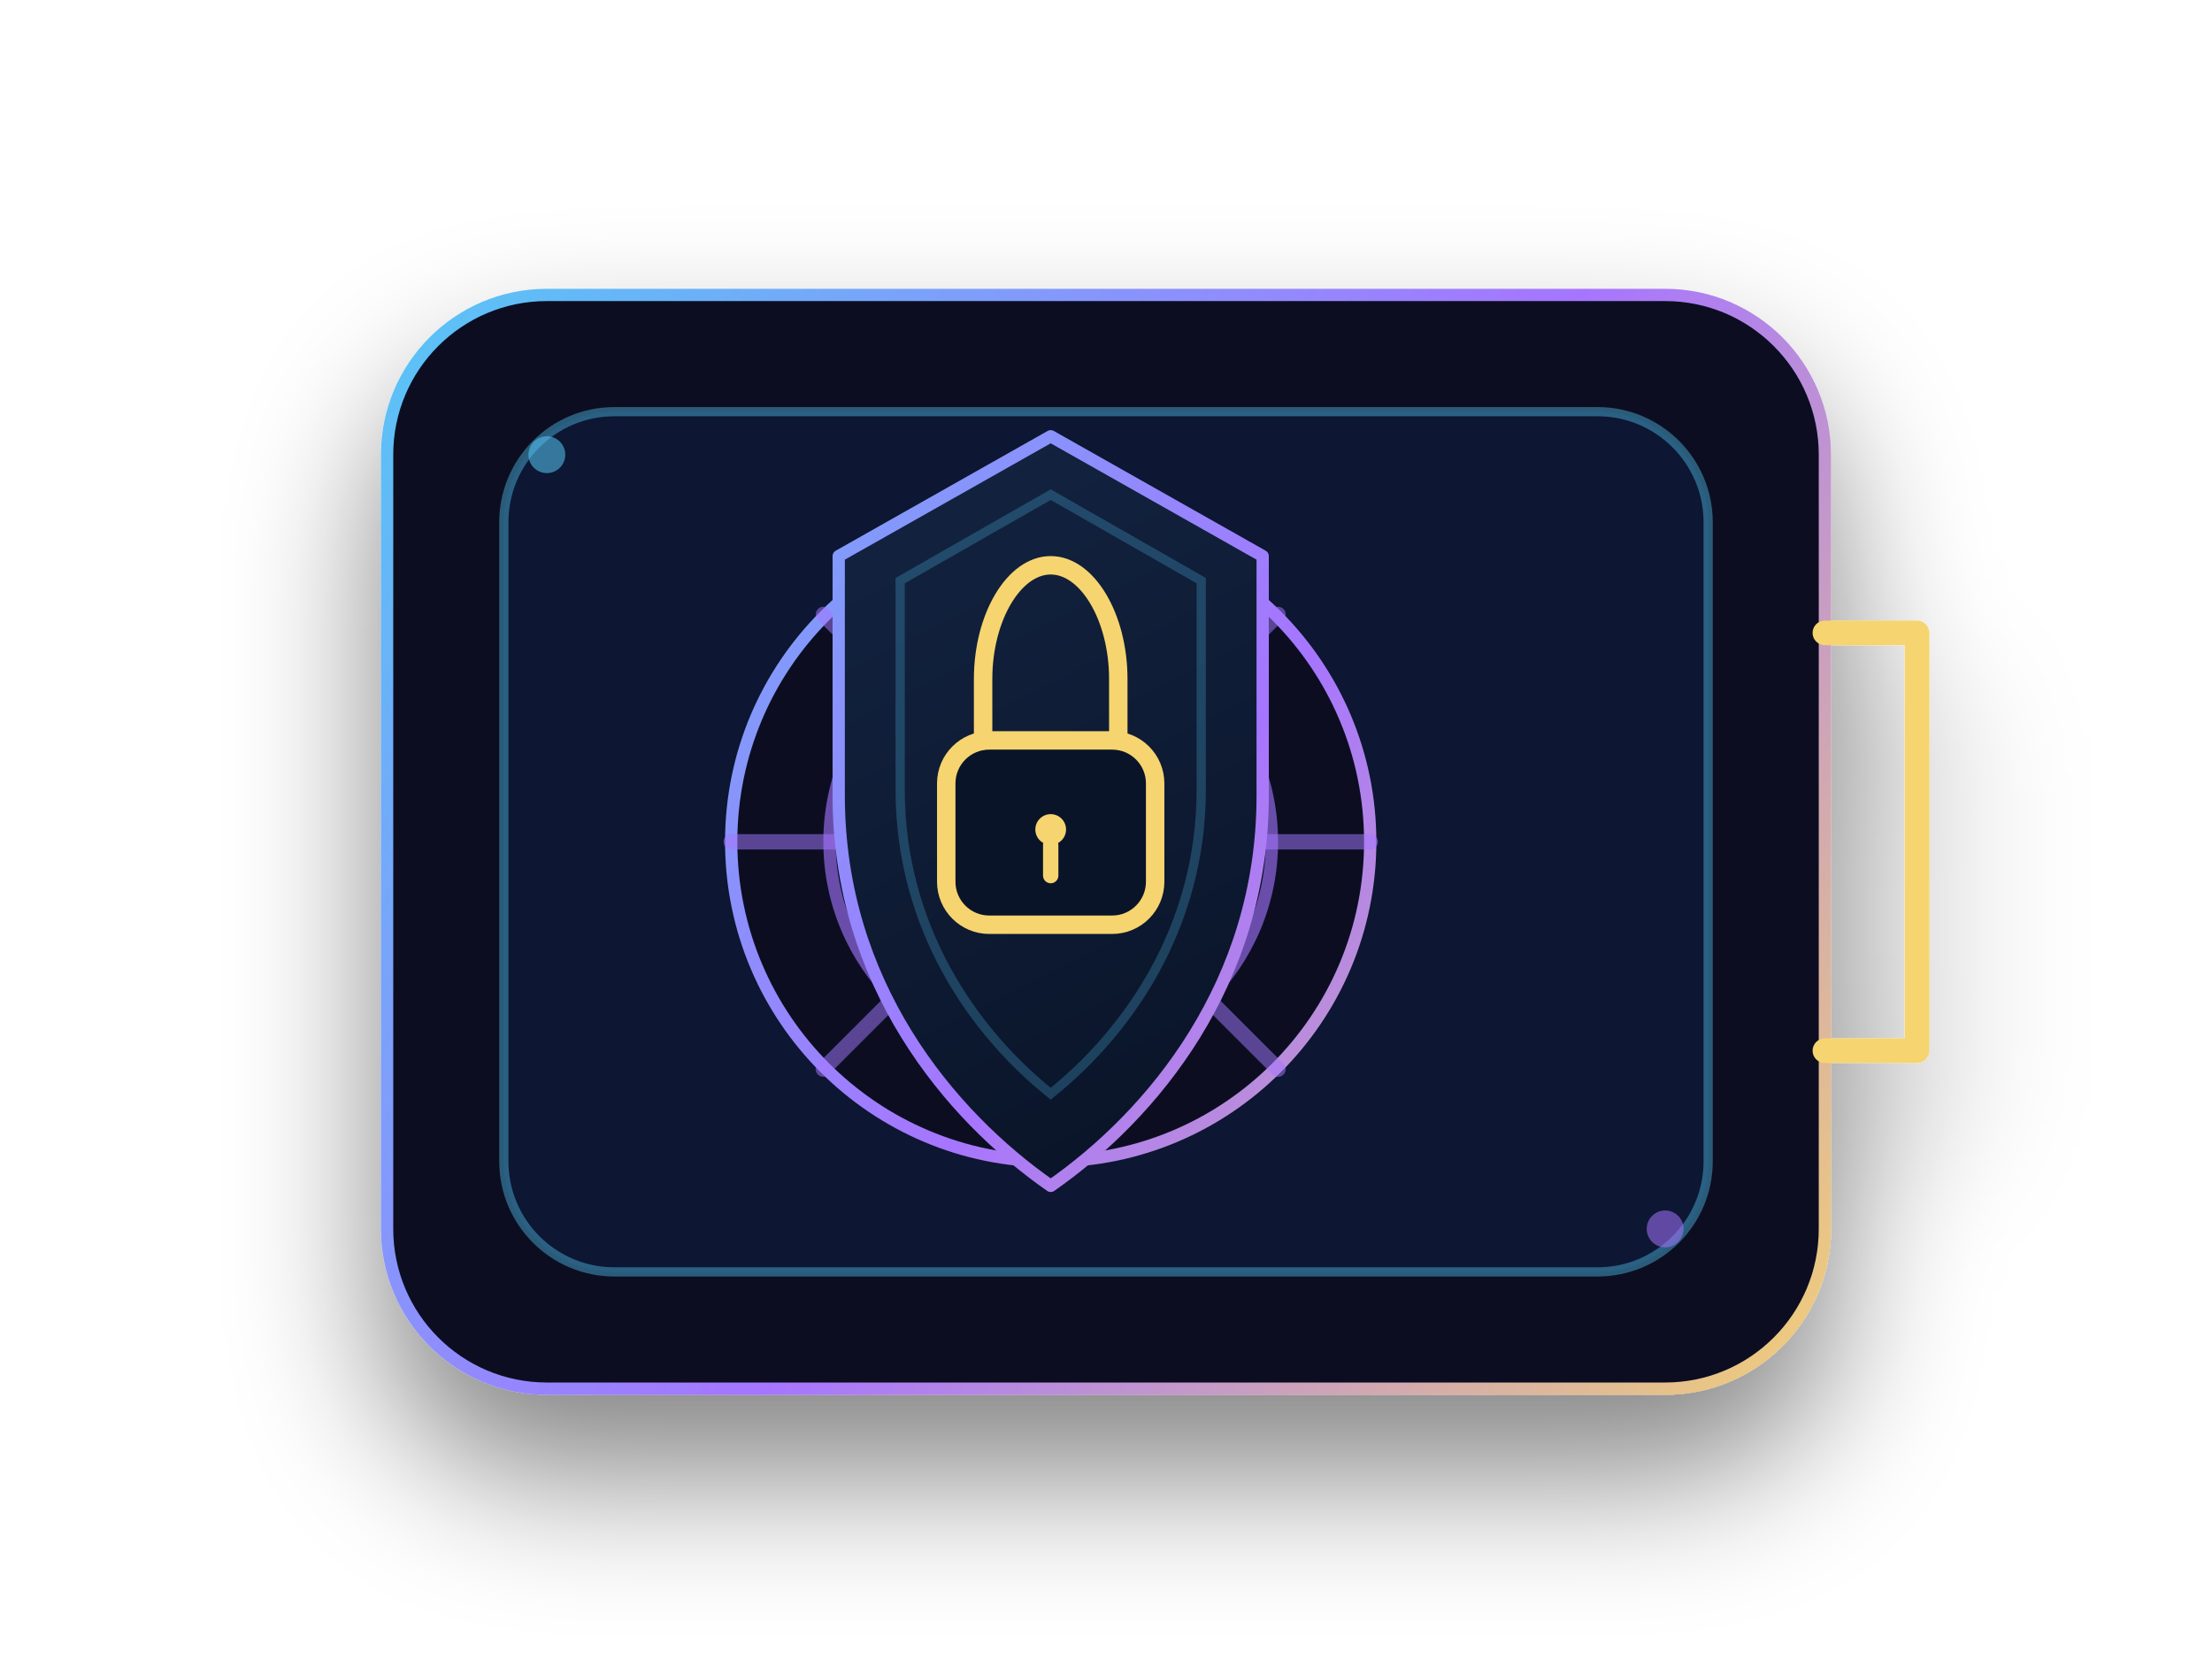
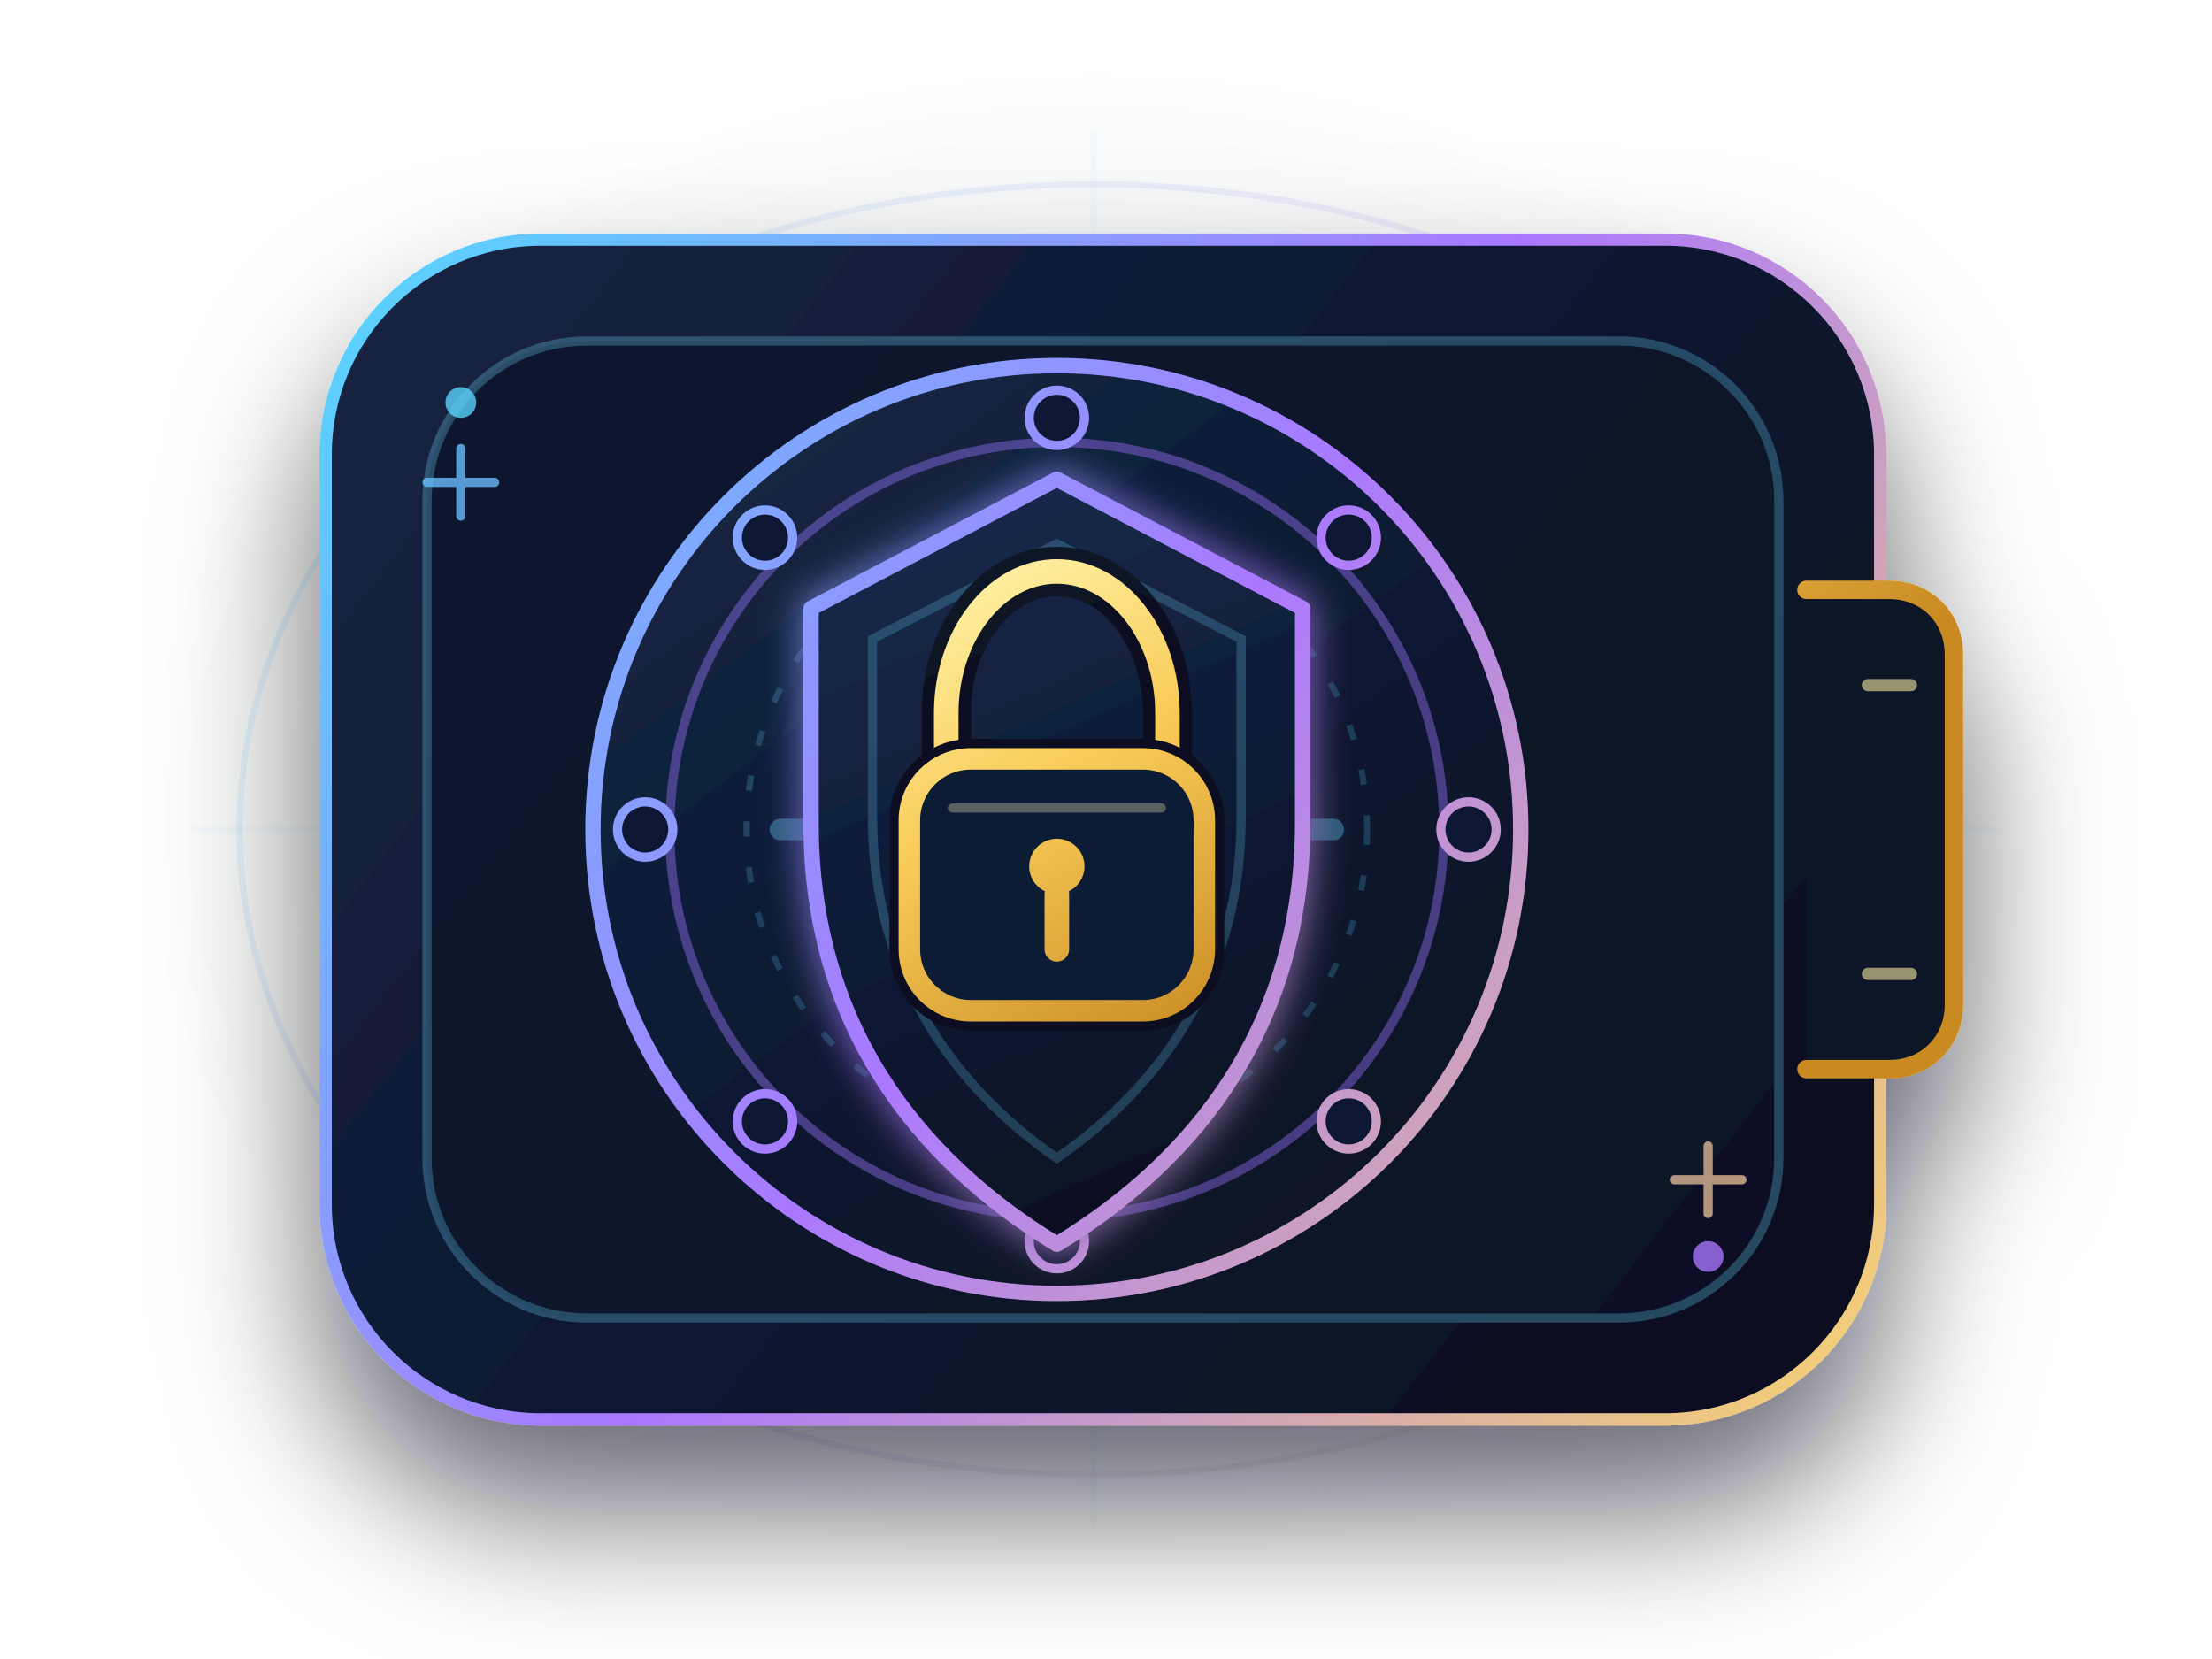
- <svg xmlns="http://www.w3.org/2000/svg" viewBox="0 0 720 540" fill="none">
+ <svg xmlns="http://www.w3.org/2000/svg" viewBox="0 0 720 540" role="img" aria-labelledby="title description">
  <defs>
-     <linearGradient id="tv-frame" x1="122" y1="92" x2="612" y2="456" gradientUnits="userSpaceOnUse">
-       <stop stop-color="#56C7F5" />
-       <stop offset=".52" stop-color="#A675FF" />
-       <stop offset="1" stop-color="#F6D46F" />
+     <linearGradient id="vault-frame" x1="116" y1="86" x2="612" y2="458" gradientUnits="userSpaceOnUse">
+       <stop stop-color="#58d4ff" />
+       <stop offset=".48" stop-color="#aa78ff" />
+       <stop offset="1" stop-color="#f7d36f" />
    </linearGradient>
-     <linearGradient id="tv-shield" x1="280" y1="150" x2="401" y2="390" gradientUnits="userSpaceOnUse">
-       <stop stop-color="#132341" />
-       <stop offset="1" stop-color="#091326" />
+     <linearGradient id="vault-shell" x1="138" y1="100" x2="574" y2="438" gradientUnits="userSpaceOnUse">
+       <stop stop-color="#172441" />
+       <stop offset=".52" stop-color="#0c1730" />
+       <stop offset="1" stop-color="#080f20" />
    </linearGradient>
-     <filter id="tv-shadow" x="-25%" y="-25%" width="150%" height="175%">
-       <feDropShadow dx="0" dy="26" stdDeviation="24" flood-color="#000" flood-opacity=".48" />
+     <linearGradient id="vault-door" x1="236" y1="130" x2="452" y2="420" gradientUnits="userSpaceOnUse">
+       <stop stop-color="#152744" />
+       <stop offset=".55" stop-color="#0b1830" />
+       <stop offset="1" stop-color="#071020" />
+     </linearGradient>
+     <linearGradient id="vault-shield" x1="292" y1="156" x2="398" y2="394" gradientUnits="userSpaceOnUse">
+       <stop stop-color="#182b4d" />
+       <stop offset=".58" stop-color="#0d1932" />
+       <stop offset="1" stop-color="#080f21" />
+     </linearGradient>
+     <linearGradient id="vault-gold" x1="302" y1="196" x2="385" y2="342" gradientUnits="userSpaceOnUse">
+       <stop stop-color="#fff0a3" />
+       <stop offset=".42" stop-color="#f8cb57" />
+       <stop offset="1" stop-color="#c98a23" />
+     </linearGradient>
+     <radialGradient id="vault-aura" cx="0" cy="0" r="1" gradientTransform="translate(354 266) rotate(90) scale(244 310)" gradientUnits="userSpaceOnUse">
+       <stop stop-color="#9b6cff" stop-opacity=".28" />
+       <stop offset=".46" stop-color="#54cdf8" stop-opacity=".1" />
+       <stop offset="1" stop-color="#050914" stop-opacity="0" />
+     </radialGradient>
+     <radialGradient id="vault-core" cx="0" cy="0" r="1" gradientTransform="translate(344 265) rotate(90) scale(145)" gradientUnits="userSpaceOnUse">
+       <stop stop-color="#9768ff" stop-opacity=".16" />
+       <stop offset=".72" stop-color="#091326" stop-opacity="0" />
+     </radialGradient>
+     <filter id="vault-shadow" x="-25%" y="-28%" width="150%" height="175%">
+       <feDropShadow dx="0" dy="28" stdDeviation="24" flood-color="#02050e" flood-opacity=".58" />
+     </filter>
+     <filter id="vault-glow" x="-60%" y="-60%" width="220%" height="220%">
+       <feGaussianBlur stdDeviation="6" result="blur" />
+       <feMerge>
+         <feMergeNode in="blur" />
+         <feMergeNode in="SourceGraphic" />
+       </feMerge>
    </filter>
  </defs>
-   <g filter="url(#tv-shadow)">
-     <rect x="126" y="96" width="468" height="356" rx="52" fill="#080F20" stroke="url(#tv-frame)" stroke-width="4" />
-     <rect x="164" y="134" width="392" height="280" rx="36" fill="#0D1730" stroke="#56C7F5" stroke-opacity=".42" stroke-width="3" />
-     <circle cx="342" cy="274" r="104" fill="#081121" stroke="url(#tv-frame)" stroke-width="4" />
-     <circle cx="342" cy="274" r="72" stroke="#A675FF" stroke-opacity=".62" stroke-width="4" />
-     <circle cx="342" cy="274" r="44" fill="#0C1830" stroke="#56C7F5" stroke-opacity=".45" stroke-width="3" />
-     <path d="M342 170v38M342 340v38M238 274h38M408 274h38M268 200l27 27M389 321l27 27M416 200l-27 27M295 321l-27 27" stroke="#A675FF" stroke-opacity=".52" stroke-width="5" stroke-linecap="round" />
-     <circle cx="342" cy="274" r="12" fill="#F6D46F" />
-     <path d="M594 206h30v136h-30" stroke="#F6D46F" stroke-width="8" stroke-linecap="round" stroke-linejoin="round" />
-     <circle cx="178" cy="148" r="6" fill="#56C7F5" fill-opacity=".55" />
-     <circle cx="542" cy="400" r="6" fill="#A675FF" fill-opacity=".55" />
+   <ellipse cx="356" cy="270" rx="316" ry="246" fill="url(#vault-aura)" />
+   <ellipse cx="356" cy="270" rx="278" ry="210" fill="none" stroke="url(#vault-frame)" stroke-opacity=".14" stroke-width="2" />
+   <path d="M62 270h588M356 42v456" stroke="#6ed9ff" stroke-opacity=".055" stroke-width="2" />
+   <g filter="url(#vault-shadow)">
+     <rect x="106" y="78" width="506" height="384" rx="70" fill="url(#vault-shell)" stroke="url(#vault-frame)" stroke-width="4" />
+     <rect x="139" y="111" width="440" height="318" rx="52" fill="#091326" fill-opacity=".66" stroke="#72d8ff" stroke-opacity=".28" stroke-width="3" />
+     <path d="M588 192h27c12 0 21 9 21 21v114c0 12-9 21-21 21h-27" fill="#0a1428" stroke="url(#vault-gold)" stroke-width="6" stroke-linecap="round" />
+     <path d="M608 223h14M608 317h14" stroke="#fff0a3" stroke-opacity=".58" stroke-width="4" stroke-linecap="round" />
+     <circle cx="344" cy="270" r="151" fill="url(#vault-door)" stroke="url(#vault-frame)" stroke-width="5" />
+     <circle cx="344" cy="270" r="126" fill="url(#vault-core)" stroke="#9e72ff" stroke-opacity=".42" stroke-width="3" />
+     <circle cx="344" cy="270" r="101" fill="none" stroke="#66d8ff" stroke-opacity=".2" stroke-width="2" stroke-dasharray="5 10" />
+     <g fill="#0b1730" stroke="url(#vault-frame)" stroke-width="3">
+       <circle cx="344" cy="136" r="9" />
+       <circle cx="439" cy="175" r="9" />
+       <circle cx="478" cy="270" r="9" />
+       <circle cx="439" cy="365" r="9" />
+       <circle cx="344" cy="404" r="9" />
+       <circle cx="249" cy="365" r="9" />
+       <circle cx="210" cy="270" r="9" />
+       <circle cx="249" cy="175" r="9" />
+     </g>
+     <g fill="none" stroke-linecap="round">
+       <path d="M344 180v35M344 325v35M254 270h35M399 270h35" stroke="#68d7ff" stroke-opacity=".34" stroke-width="7" />
+       <path d="M281 207l25 25M382 308l25 25M407 207l-25 25M306 308l-25 25" stroke="#ac7aff" stroke-opacity=".38" stroke-width="6" />
+     </g>
  </g>
-   <g>
-     <path d="M342 142 411 181v78c0 61-36 104-69 127-33-23-69-66-69-127v-78l69-39Z" fill="url(#tv-shield)" stroke="url(#tv-frame)" stroke-width="4" stroke-linejoin="round" />
-     <path d="M342 161 391 189v68c0 45-24 79-49 99-25-20-49-54-49-99v-68l49-28Z" stroke="#56C7F5" stroke-opacity=".25" stroke-width="3" />
-     <rect x="308" y="241" width="68" height="60" rx="14" fill="#0A1429" stroke="#F6D46F" stroke-width="6" />
-     <path d="M320 241v-20c0-20 10-37 22-37s22 17 22 37v20" stroke="#F6D46F" stroke-width="6" stroke-linecap="round" />
-     <circle cx="342" cy="270" r="5" fill="#F6D46F" />
-     <path d="M342 275v10" stroke="#F6D46F" stroke-width="5" stroke-linecap="round" />
+   <g filter="url(#vault-glow)">
+     <path d="M344 156 424 198v70c0 65-34 109-80 137-46-28-80-72-80-137v-70l80-42Z" fill="url(#vault-shield)" stroke="url(#vault-frame)" stroke-width="5" stroke-linejoin="round" />
+     <path d="M344 177 404 208v58c0 49-24 86-60 111-36-25-60-62-60-111v-58l60-31Z" fill="none" stroke="#76dcff" stroke-opacity=".22" stroke-width="3" />
+     <path d="M308 254v-22c0-25 16-46 36-46s36 21 36 46v22" fill="none" stroke="#071020" stroke-opacity=".9" stroke-width="16" stroke-linecap="round" />
+     <path d="M308 254v-22c0-25 16-46 36-46s36 21 36 46v22" fill="none" stroke="url(#vault-gold)" stroke-width="8" stroke-linecap="round" />
+     <rect x="296" y="247" width="96" height="82" rx="20" fill="#09152c" stroke="#071020" stroke-width="13" />
+     <rect x="296" y="247" width="96" height="82" rx="20" fill="#0d1b35" stroke="url(#vault-gold)" stroke-width="7" />
+     <path d="M310 263h68" stroke="#fff5bd" stroke-opacity=".32" stroke-width="3" stroke-linecap="round" />
+     <circle cx="344" cy="282" r="9" fill="url(#vault-gold)" />
+     <path d="M344 291v18" stroke="url(#vault-gold)" stroke-width="8" stroke-linecap="round" />
+   </g>
+   <g opacity=".78">
+     <circle cx="150" cy="131" r="5" fill="#5bd5ff" />
+     <circle cx="556" cy="409" r="5" fill="#a977ff" />
+     <path d="M150 146v22M139 157h22M556 373v22M545 384h22" stroke="url(#vault-frame)" stroke-width="3" stroke-linecap="round" />
  </g>
</svg>
